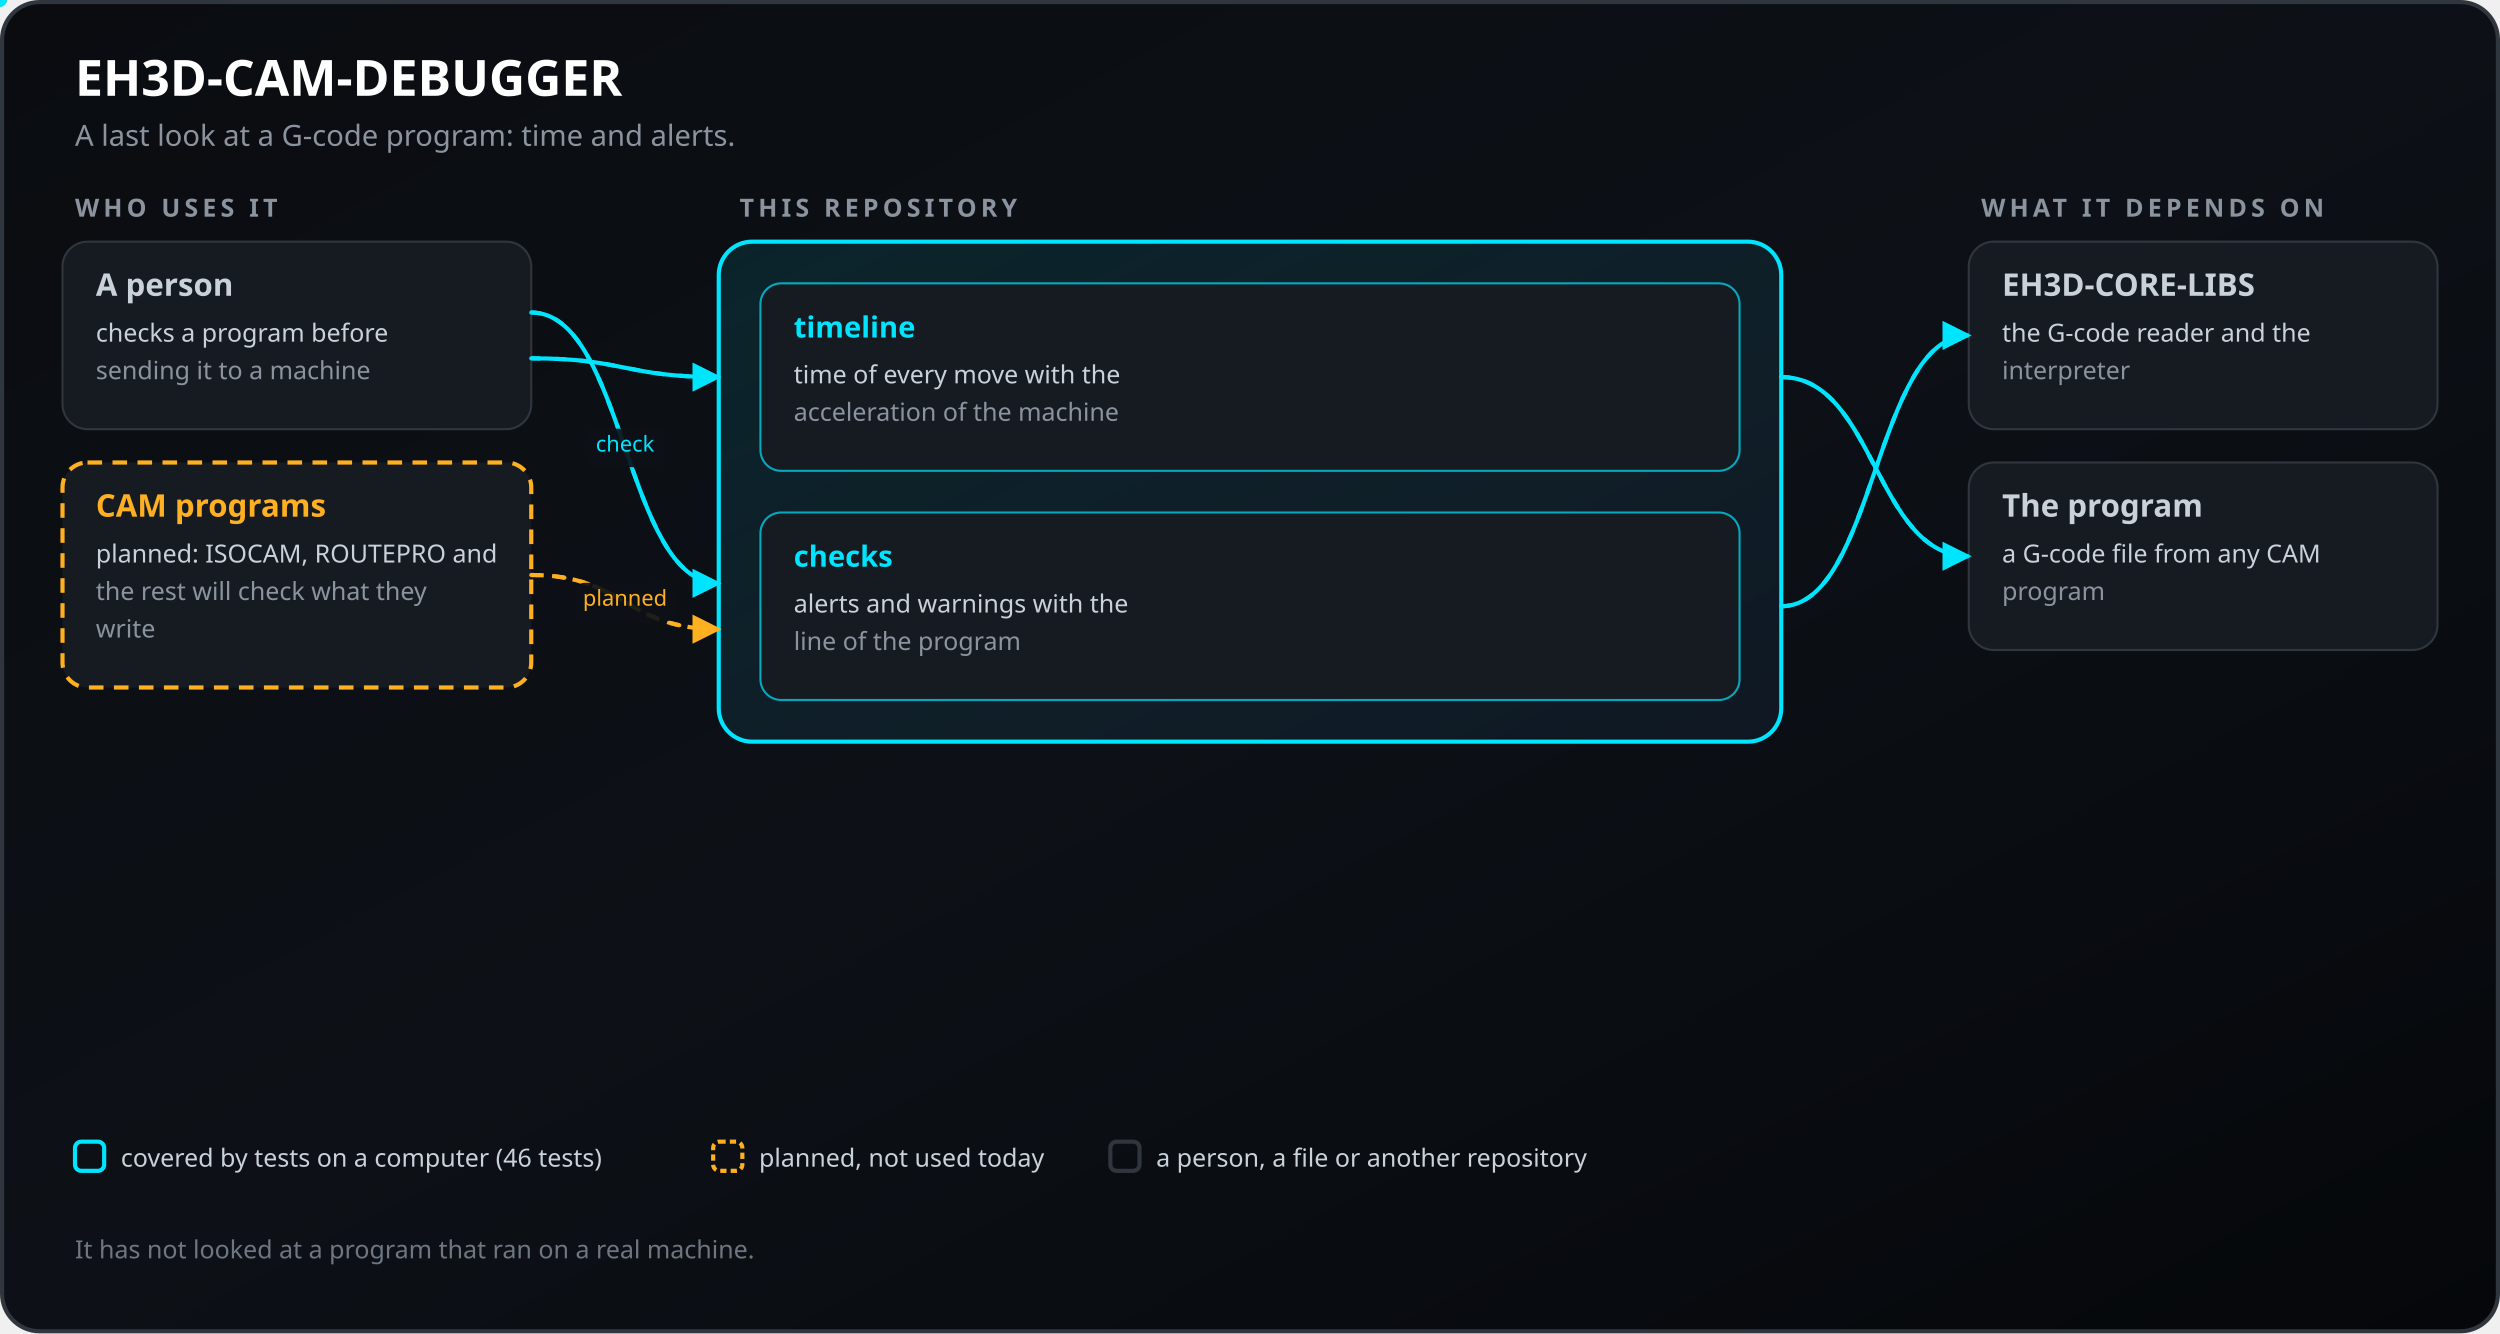
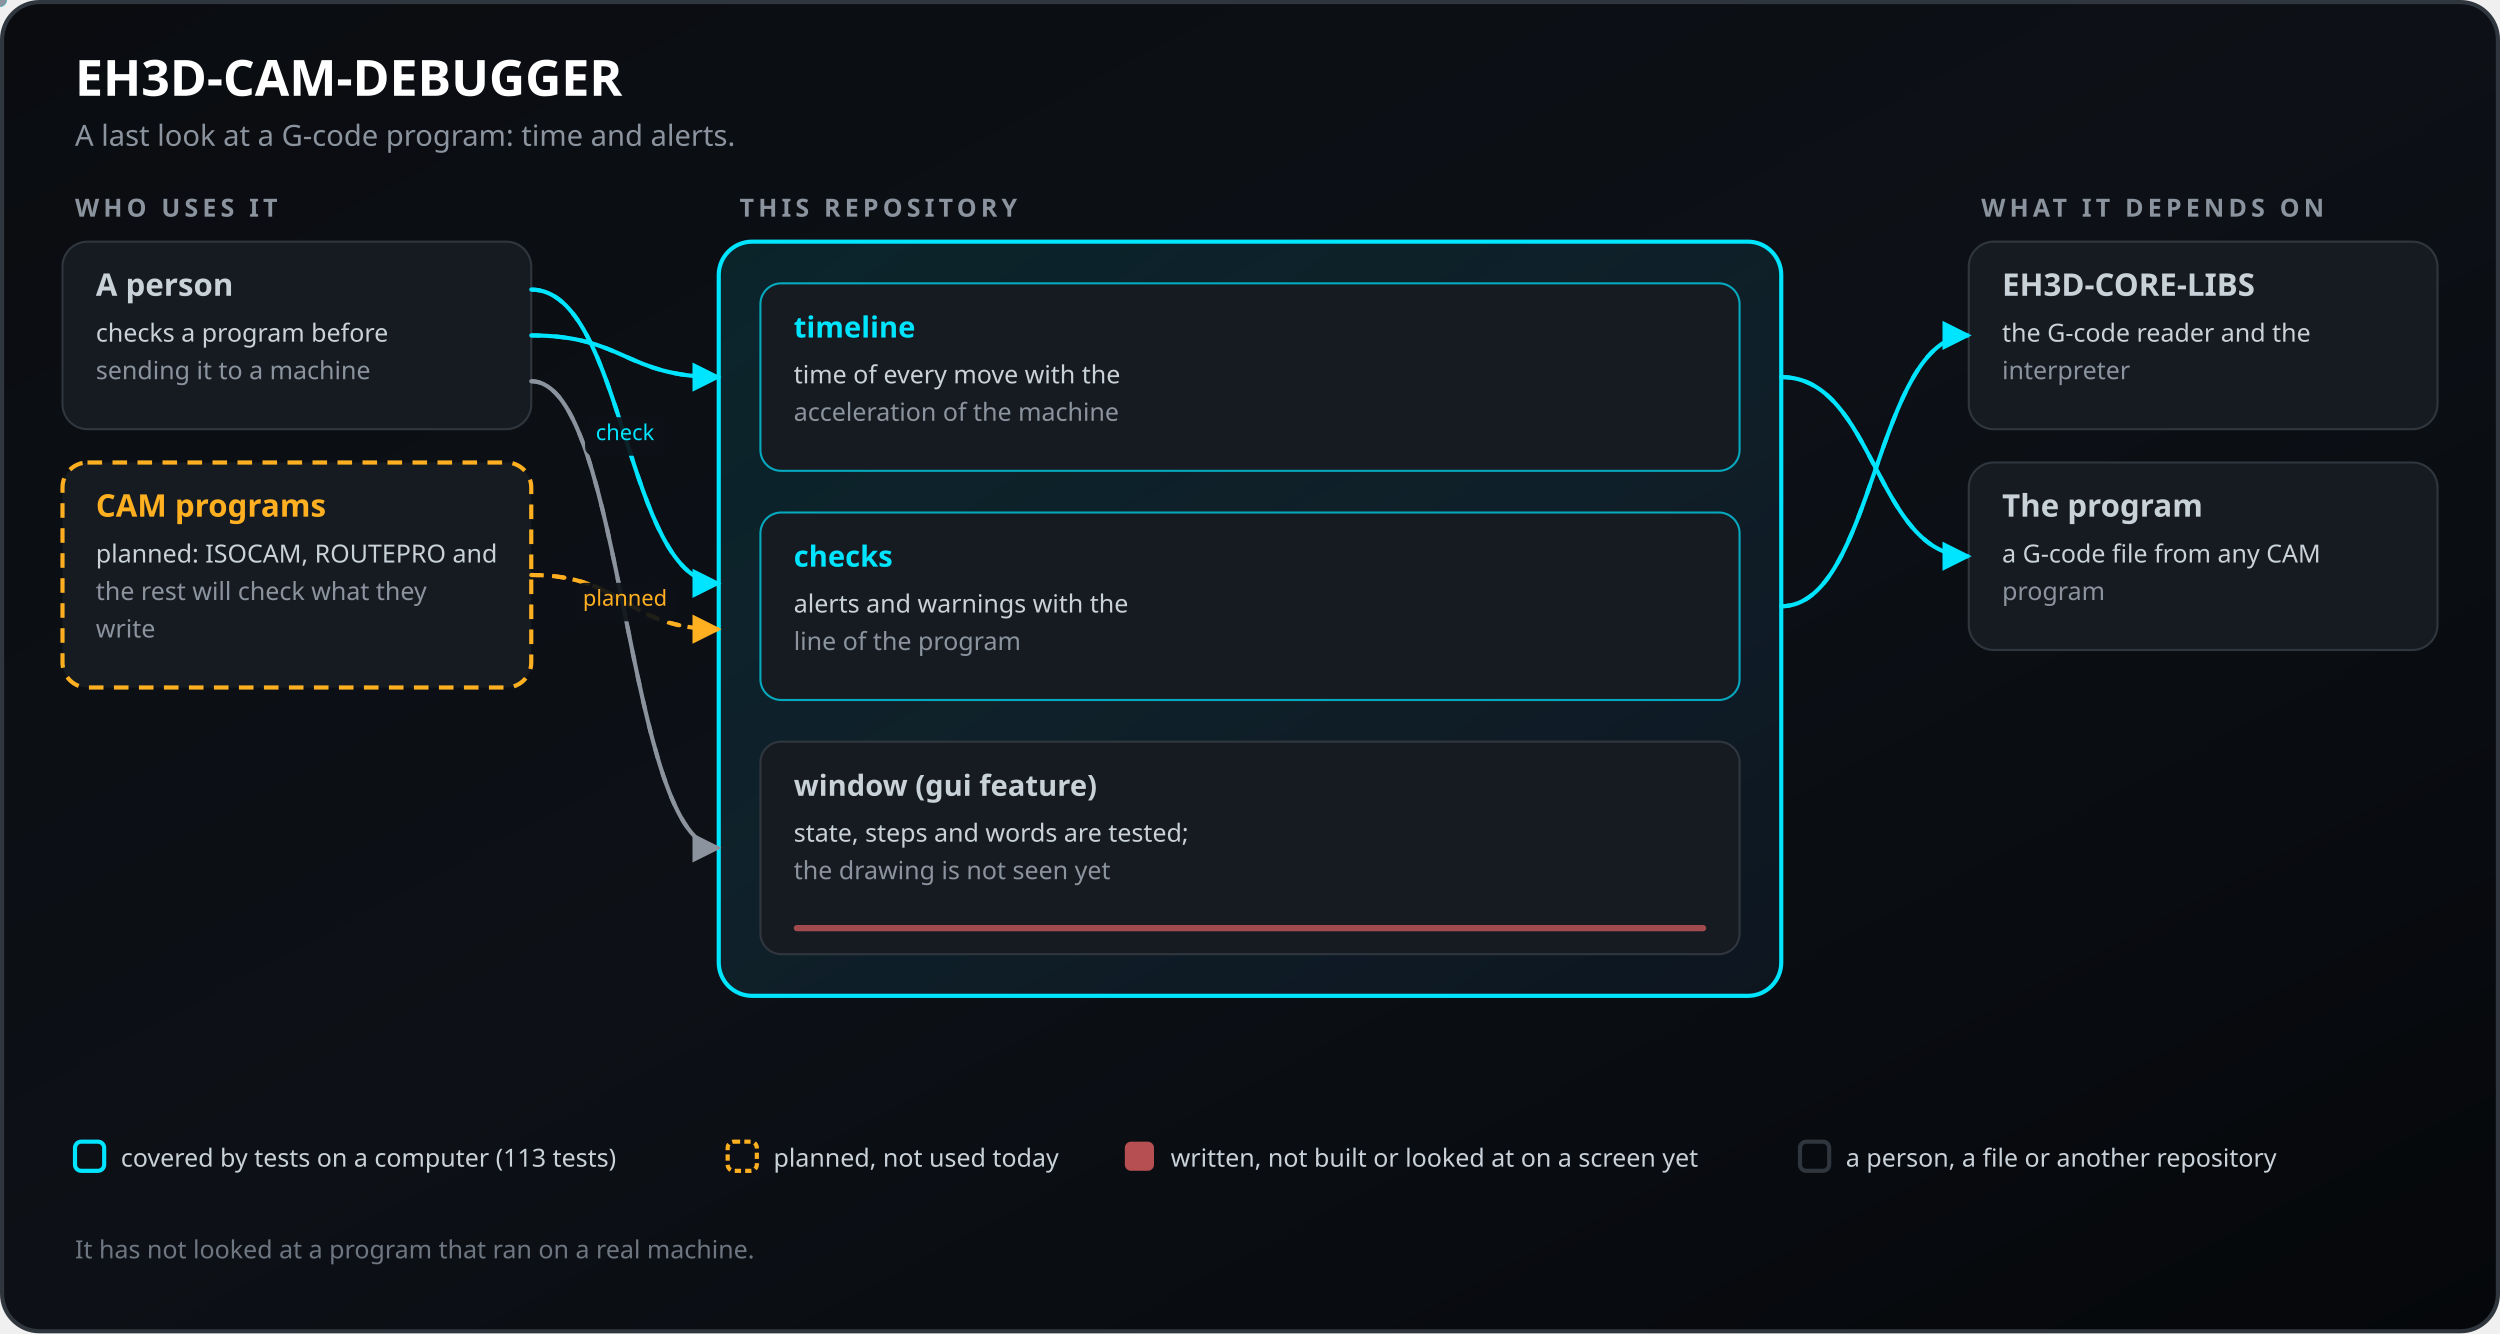
<svg xmlns="http://www.w3.org/2000/svg" viewBox="0 0 1200 640" width="1200" height="640" role="img" aria-labelledby="t d" font-family="'Segoe UI','Noto Sans','Noto Sans CJK SC','Microsoft YaHei','Yu Gothic','Helvetica Neue',Helvetica,Arial,sans-serif">
  <defs>
    <linearGradient id="bg" x1="0" y1="0" x2="1" y2="1">
      <stop offset="0" stop-color="#0A0C10" />
      <stop offset="0.5" stop-color="#0D1117" />
      <stop offset="1" stop-color="#05070A" />
    </linearGradient>
    <linearGradient id="card" x1="0" y1="0" x2="1" y2="1">
      <stop offset="0" stop-color="#121821" />
      <stop offset="1" stop-color="#0B0F15" />
    </linearGradient>
    <linearGradient id="line" x1="0" y1="0" x2="1" y2="0">
      <stop offset="0" stop-color="#00E5FF" />
      <stop offset="1" stop-color="#FF0055" />
    </linearGradient>
    <filter id="glow" x="-50%" y="-50%" width="200%" height="200%">
      <feGaussianBlur stdDeviation="3" result="b" />
      <feMerge>
        <feMergeNode in="b" />
        <feMergeNode in="SourceGraphic" />
      </feMerge>
    </filter>
    <linearGradient id="svc" x1="0" y1="0" x2="1" y2="1">
      <stop offset="0" stop-color="#00E5FF" stop-opacity="0.10" />
      <stop offset="1" stop-color="#4DA3FF" stop-opacity="0.06" />
    </linearGradient>
    <marker id="m00E5FF" viewBox="0 0 10 10" refX="9" refY="5" markerWidth="7" markerHeight="7" orient="auto-start-reverse">
      <path d="M0 0L10 5L0 10z" fill="#00E5FF" />
    </marker>
+     <marker id="mC9D1D9" viewBox="0 0 10 10" refX="9" refY="5" markerWidth="7" markerHeight="7" orient="auto-start-reverse">
+       <path d="M0 0L10 5L0 10z" fill="#C9D1D9" />
+     </marker>
    <marker id="mFFB020" viewBox="0 0 10 10" refX="9" refY="5" markerWidth="7" markerHeight="7" orient="auto-start-reverse">
      <path d="M0 0L10 5L0 10z" fill="#FFB020" />
    </marker>
    <marker id="m30363D" viewBox="0 0 10 10" refX="9" refY="5" markerWidth="7" markerHeight="7" orient="auto-start-reverse">
      <path d="M0 0L10 5L0 10z" fill="#8B949E" />
    </marker>
  </defs>
  <rect x="1" y="1" width="1198" height="638" rx="18" fill="url(#bg)" stroke="#30363D" stroke-width="2" />
  <text x="36" y="46" font-family="'Segoe UI','Noto Sans','Noto Sans CJK SC','Microsoft YaHei','Yu Gothic','Helvetica Neue',Helvetica,Arial,sans-serif" font-size="24" font-weight="700" fill="#FFFFFF" text-anchor="start">EH3D-CAM-DEBUGGER</text>
  <text x="36" y="70" font-family="'Segoe UI','Noto Sans','Noto Sans CJK SC','Microsoft YaHei','Yu Gothic','Helvetica Neue',Helvetica,Arial,sans-serif" font-size="14" font-weight="400" fill="#8B949E" text-anchor="start">A last look at a G-code program: time and alerts.</text>
  <text x="36" y="104" font-family="'Segoe UI','Noto Sans','Noto Sans CJK SC','Microsoft YaHei','Yu Gothic','Helvetica Neue',Helvetica,Arial,sans-serif" font-size="12" font-weight="700" fill="#8B949E" text-anchor="start" letter-spacing="2">WHO USES IT</text>
  <text x="355" y="104" font-family="'Segoe UI','Noto Sans','Noto Sans CJK SC','Microsoft YaHei','Yu Gothic','Helvetica Neue',Helvetica,Arial,sans-serif" font-size="12" font-weight="700" fill="#8B949E" text-anchor="start" letter-spacing="2">THIS REPOSITORY</text>
  <text x="951" y="104" font-family="'Segoe UI','Noto Sans','Noto Sans CJK SC','Microsoft YaHei','Yu Gothic','Helvetica Neue',Helvetica,Arial,sans-serif" font-size="12" font-weight="700" fill="#8B949E" text-anchor="start" letter-spacing="2">WHAT IT DEPENDS ON</text>
-   <rect x="345" y="116" width="510" height="240" rx="16" fill="url(#svc)" stroke="#00E5FF" stroke-width="2">
+   <rect x="345" y="116" width="510" height="362" rx="16" fill="url(#svc)" stroke="#00E5FF" stroke-width="2">
    <animate attributeName="stroke-opacity" values="0.55;1;0.55" dur="4s" repeatCount="indefinite" />
  </rect>
  <rect x="30" y="116" width="225" height="90" rx="12" fill="#161B22" stroke="#30363D" stroke-width="1" />
  <text x="46" y="142" font-family="'Segoe UI','Noto Sans','Noto Sans CJK SC','Microsoft YaHei','Yu Gothic','Helvetica Neue',Helvetica,Arial,sans-serif" font-size="15" font-weight="700" fill="#C9D1D9" text-anchor="start">A person</text>
  <text x="46" y="164" font-family="'Segoe UI','Noto Sans','Noto Sans CJK SC','Microsoft YaHei','Yu Gothic','Helvetica Neue',Helvetica,Arial,sans-serif" font-size="12" font-weight="400" fill="#C9D1D9" text-anchor="start">checks a program before</text>
  <text x="46" y="182" font-family="'Segoe UI','Noto Sans','Noto Sans CJK SC','Microsoft YaHei','Yu Gothic','Helvetica Neue',Helvetica,Arial,sans-serif" font-size="12" font-weight="400" fill="#8B949E" text-anchor="start">sending it to a machine</text>
  <rect x="30" y="222" width="225" height="108" rx="12" fill="#161B22" stroke="#FFB020" stroke-width="2" stroke-dasharray="7 5">
    <animate attributeName="stroke-dashoffset" from="0" to="-24" dur="3s" repeatCount="indefinite" />
  </rect>
  <text x="46" y="248" font-family="'Segoe UI','Noto Sans','Noto Sans CJK SC','Microsoft YaHei','Yu Gothic','Helvetica Neue',Helvetica,Arial,sans-serif" font-size="15" font-weight="700" fill="#FFB020" text-anchor="start">CAM programs</text>
  <text x="46" y="270" font-family="'Segoe UI','Noto Sans','Noto Sans CJK SC','Microsoft YaHei','Yu Gothic','Helvetica Neue',Helvetica,Arial,sans-serif" font-size="12" font-weight="400" fill="#C9D1D9" text-anchor="start">planned: ISOCAM, ROUTEPRO and</text>
  <text x="46" y="288" font-family="'Segoe UI','Noto Sans','Noto Sans CJK SC','Microsoft YaHei','Yu Gothic','Helvetica Neue',Helvetica,Arial,sans-serif" font-size="12" font-weight="400" fill="#8B949E" text-anchor="start">the rest will check what they</text>
  <text x="46" y="306" font-family="'Segoe UI','Noto Sans','Noto Sans CJK SC','Microsoft YaHei','Yu Gothic','Helvetica Neue',Helvetica,Arial,sans-serif" font-size="12" font-weight="400" fill="#8B949E" text-anchor="start">write</text>
  <rect x="365" y="136" width="470" height="90" rx="10" fill="#161B22" stroke="#00E5FF" stroke-width="1" stroke-opacity="0.7">
    <animate attributeName="stroke-opacity" values="0.45;1;0.45;0.45" keyTimes="0;0.08;0.2;1" dur="6s" begin="0s" repeatCount="indefinite" />
    <animate attributeName="stroke-width" values="1;2.4;1;1" keyTimes="0;0.08;0.2;1" dur="6s" begin="0s" repeatCount="indefinite" />
  </rect>
  <text x="381" y="162" font-family="'Segoe UI','Noto Sans','Noto Sans CJK SC','Microsoft YaHei','Yu Gothic','Helvetica Neue',Helvetica,Arial,sans-serif" font-size="14" font-weight="700" fill="#00E5FF" text-anchor="start">timeline</text>
  <text x="381" y="184" font-family="'Segoe UI','Noto Sans','Noto Sans CJK SC','Microsoft YaHei','Yu Gothic','Helvetica Neue',Helvetica,Arial,sans-serif" font-size="12" font-weight="400" fill="#C9D1D9" text-anchor="start">time of every move with the</text>
  <text x="381" y="202" font-family="'Segoe UI','Noto Sans','Noto Sans CJK SC','Microsoft YaHei','Yu Gothic','Helvetica Neue',Helvetica,Arial,sans-serif" font-size="12" font-weight="400" fill="#8B949E" text-anchor="start">acceleration of the machine</text>
  <rect x="365" y="246" width="470" height="90" rx="10" fill="#161B22" stroke="#00E5FF" stroke-width="1" stroke-opacity="0.7">
    <animate attributeName="stroke-opacity" values="0.45;1;0.45;0.45" keyTimes="0;0.08;0.2;1" dur="6s" begin="1s" repeatCount="indefinite" />
    <animate attributeName="stroke-width" values="1;2.4;1;1" keyTimes="0;0.08;0.2;1" dur="6s" begin="1s" repeatCount="indefinite" />
  </rect>
  <text x="381" y="272" font-family="'Segoe UI','Noto Sans','Noto Sans CJK SC','Microsoft YaHei','Yu Gothic','Helvetica Neue',Helvetica,Arial,sans-serif" font-size="14" font-weight="700" fill="#00E5FF" text-anchor="start">checks</text>
  <text x="381" y="294" font-family="'Segoe UI','Noto Sans','Noto Sans CJK SC','Microsoft YaHei','Yu Gothic','Helvetica Neue',Helvetica,Arial,sans-serif" font-size="12" font-weight="400" fill="#C9D1D9" text-anchor="start">alerts and warnings with the</text>
  <text x="381" y="312" font-family="'Segoe UI','Noto Sans','Noto Sans CJK SC','Microsoft YaHei','Yu Gothic','Helvetica Neue',Helvetica,Arial,sans-serif" font-size="12" font-weight="400" fill="#8B949E" text-anchor="start">line of the program</text>
+   <rect x="365" y="356" width="470" height="102" rx="10" fill="#161B22" stroke="#30363D" stroke-width="1">
+     <animate attributeName="stroke-opacity" values="0.45;1;0.45;0.45" keyTimes="0;0.08;0.2;1" dur="6s" begin="2s" repeatCount="indefinite" />
+     <animate attributeName="stroke-width" values="1;2.4;1;1" keyTimes="0;0.08;0.2;1" dur="6s" begin="2s" repeatCount="indefinite" />
+   </rect>
+   <text x="381" y="382" font-family="'Segoe UI','Noto Sans','Noto Sans CJK SC','Microsoft YaHei','Yu Gothic','Helvetica Neue',Helvetica,Arial,sans-serif" font-size="14" font-weight="700" fill="#C9D1D9" text-anchor="start">window (gui feature)</text>
+   <text x="381" y="404" font-family="'Segoe UI','Noto Sans','Noto Sans CJK SC','Microsoft YaHei','Yu Gothic','Helvetica Neue',Helvetica,Arial,sans-serif" font-size="12" font-weight="400" fill="#C9D1D9" text-anchor="start">state, steps and words are tested;</text>
+   <text x="381" y="422" font-family="'Segoe UI','Noto Sans','Noto Sans CJK SC','Microsoft YaHei','Yu Gothic','Helvetica Neue',Helvetica,Arial,sans-serif" font-size="12" font-weight="400" fill="#8B949E" text-anchor="start">the drawing is not seen yet</text>
+   <rect x="381" y="444" width="438" height="3" rx="1.5" fill="#FF6B6B" opacity="0.6">
+     <animate attributeName="opacity" values="0.25;0.85;0.25" dur="2.8s" repeatCount="indefinite" />
+   </rect>
  <rect x="945" y="116" width="225" height="90" rx="12" fill="#161B22" stroke="#30363D" stroke-width="1" />
  <text x="961" y="142" font-family="'Segoe UI','Noto Sans','Noto Sans CJK SC','Microsoft YaHei','Yu Gothic','Helvetica Neue',Helvetica,Arial,sans-serif" font-size="15" font-weight="700" fill="#C9D1D9" text-anchor="start">EH3D-CORE-LIBS</text>
  <text x="961" y="164" font-family="'Segoe UI','Noto Sans','Noto Sans CJK SC','Microsoft YaHei','Yu Gothic','Helvetica Neue',Helvetica,Arial,sans-serif" font-size="12" font-weight="400" fill="#C9D1D9" text-anchor="start">the G-code reader and the</text>
  <text x="961" y="182" font-family="'Segoe UI','Noto Sans','Noto Sans CJK SC','Microsoft YaHei','Yu Gothic','Helvetica Neue',Helvetica,Arial,sans-serif" font-size="12" font-weight="400" fill="#8B949E" text-anchor="start">interpreter</text>
  <rect x="945" y="222" width="225" height="90" rx="12" fill="#161B22" stroke="#30363D" stroke-width="1" />
  <text x="961" y="248" font-family="'Segoe UI','Noto Sans','Noto Sans CJK SC','Microsoft YaHei','Yu Gothic','Helvetica Neue',Helvetica,Arial,sans-serif" font-size="15" font-weight="700" fill="#C9D1D9" text-anchor="start">The program</text>
  <text x="961" y="270" font-family="'Segoe UI','Noto Sans','Noto Sans CJK SC','Microsoft YaHei','Yu Gothic','Helvetica Neue',Helvetica,Arial,sans-serif" font-size="12" font-weight="400" fill="#C9D1D9" text-anchor="start">a G-code file from any CAM</text>
  <text x="961" y="288" font-family="'Segoe UI','Noto Sans','Noto Sans CJK SC','Microsoft YaHei','Yu Gothic','Helvetica Neue',Helvetica,Arial,sans-serif" font-size="12" font-weight="400" fill="#8B949E" text-anchor="start">program</text>
-   <path id="p0" d="M255 150 C300 150 300 280 345 280" stroke="#00E5FF" stroke-width="2" fill="none" marker-end="url(#m00E5FF)" />
-   <path d="M255 150 C300 150 300 280 345 280" stroke="#00E5FF" stroke-width="2" fill="none" stroke-linecap="round" stroke-dasharray="4 8" opacity="0.95">
+   <path id="p0" d="M255 139 C300 139 300 280 345 280" stroke="#00E5FF" stroke-width="2" fill="none" marker-end="url(#m00E5FF)" />
+   <path d="M255 139 C300 139 300 280 345 280" stroke="#00E5FF" stroke-width="2" fill="none" stroke-linecap="round" stroke-dasharray="4 8" opacity="0.95">
    <animate attributeName="stroke-dashoffset" from="0" to="-24" dur="1.2s" repeatCount="indefinite" />
  </path>
  <circle r="3.2" fill="#00E5FF">
    <animateMotion dur="1.8s" begin="0.00s" repeatCount="indefinite">
      <mpath href="#p0" />
    </animateMotion>
    <animate attributeName="opacity" values="0;1;1;0" keyTimes="0;0.15;0.85;1" dur="1.8s" begin="0.00s" repeatCount="indefinite" />
  </circle>
-   <path id="p1" d="M255 172 C300 172 300 181 345 181" stroke="#00E5FF" stroke-width="2" fill="none" marker-end="url(#m00E5FF)" />
-   <path d="M255 172 C300 172 300 181 345 181" stroke="#00E5FF" stroke-width="2" fill="none" stroke-linecap="round" stroke-dasharray="4 8" opacity="0.95">
+   <path id="p1" d="M255 161 C300 161 300 181 345 181" stroke="#00E5FF" stroke-width="2" fill="none" marker-end="url(#m00E5FF)" />
+   <path d="M255 161 C300 161 300 181 345 181" stroke="#00E5FF" stroke-width="2" fill="none" stroke-linecap="round" stroke-dasharray="4 8" opacity="0.95">
    <animate attributeName="stroke-dashoffset" from="0" to="-24" dur="1.2s" repeatCount="indefinite" />
  </path>
  <circle r="3.2" fill="#00E5FF">
    <animateMotion dur="1.8s" begin="0.35s" repeatCount="indefinite">
      <mpath href="#p1" />
    </animateMotion>
    <animate attributeName="opacity" values="0;1;1;0" keyTimes="0;0.15;0.85;1" dur="1.8s" begin="0.35s" repeatCount="indefinite" />
  </circle>
  <path id="p2" d="M255 276 C300 276 300 302 345 302" stroke="#FFB020" stroke-width="2" fill="none" stroke-dasharray="6 4" marker-end="url(#mFFB020)" />
  <path d="M255 276 C300 276 300 302 345 302" stroke="#FFB020" stroke-width="2" fill="none" stroke-linecap="round" stroke-dasharray="4 8" opacity="0.95">
    <animate attributeName="stroke-dashoffset" from="0" to="-24" dur="1.2s" repeatCount="indefinite" />
  </path>
  <circle r="3.2" fill="#FFB020">
    <animateMotion dur="1.8s" begin="0.70s" repeatCount="indefinite">
      <mpath href="#p2" />
    </animateMotion>
    <animate attributeName="opacity" values="0;1;1;0" keyTimes="0;0.15;0.85;1" dur="1.8s" begin="0.70s" repeatCount="indefinite" />
  </circle>
  <path id="p3" d="M855 291 C900 291 900 161 945 161" stroke="#00E5FF" stroke-width="2" fill="none" marker-end="url(#m00E5FF)" />
  <path d="M855 291 C900 291 900 161 945 161" stroke="#00E5FF" stroke-width="2" fill="none" stroke-linecap="round" stroke-dasharray="4 8" opacity="0.95">
    <animate attributeName="stroke-dashoffset" from="0" to="-24" dur="1.2s" repeatCount="indefinite" />
  </path>
  <circle r="3.2" fill="#00E5FF">
    <animateMotion dur="1.8s" begin="1.05s" repeatCount="indefinite">
      <mpath href="#p3" />
    </animateMotion>
    <animate attributeName="opacity" values="0;1;1;0" keyTimes="0;0.15;0.85;1" dur="1.8s" begin="1.05s" repeatCount="indefinite" />
  </circle>
  <path id="p4" d="M855 181 C900 181 900 267 945 267" stroke="#00E5FF" stroke-width="2" fill="none" marker-end="url(#m00E5FF)" />
  <path d="M855 181 C900 181 900 267 945 267" stroke="#00E5FF" stroke-width="2" fill="none" stroke-linecap="round" stroke-dasharray="4 8" opacity="0.95">
    <animate attributeName="stroke-dashoffset" from="0" to="-24" dur="1.2s" repeatCount="indefinite" />
  </path>
  <circle r="3.2" fill="#00E5FF">
    <animateMotion dur="1.8s" begin="1.40s" repeatCount="indefinite">
      <mpath href="#p4" />
    </animateMotion>
    <animate attributeName="opacity" values="0;1;1;0" keyTimes="0;0.15;0.85;1" dur="1.8s" begin="1.40s" repeatCount="indefinite" />
  </circle>
-   <rect x="280.825" y="205.75" width="38.35" height="18.5" rx="4" fill="#0D1117" opacity="0.92" />
-   <text x="300" y="216.75" font-family="'Segoe UI','Noto Sans','Noto Sans CJK SC','Microsoft YaHei','Yu Gothic','Helvetica Neue',Helvetica,Arial,sans-serif" font-size="10.5" font-weight="400" fill="#00E5FF" text-anchor="middle">check</text>
+   <path id="p5" d="M255 183 C300 183 300 407 345 407" stroke="#8B949E" stroke-width="2" fill="none" marker-end="url(#m30363D)" />
+   <path d="M255 183 C300 183 300 407 345 407" stroke="#8B949E" stroke-width="2" fill="none" stroke-linecap="round" stroke-dasharray="4 8" opacity="0.95">
+     <animate attributeName="stroke-dashoffset" from="0" to="-24" dur="1.2s" repeatCount="indefinite" />
+   </path>
+   <circle r="3.2" fill="#8B949E">
+     <animateMotion dur="1.8s" begin="1.75s" repeatCount="indefinite">
+       <mpath href="#p5" />
+     </animateMotion>
+     <animate attributeName="opacity" values="0;1;1;0" keyTimes="0;0.15;0.85;1" dur="1.8s" begin="1.75s" repeatCount="indefinite" />
+   </circle>
+   <rect x="280.825" y="200.25" width="38.35" height="18.5" rx="4" fill="#0D1117" opacity="0.92" />
+   <text x="300" y="211.25" font-family="'Segoe UI','Noto Sans','Noto Sans CJK SC','Microsoft YaHei','Yu Gothic','Helvetica Neue',Helvetica,Arial,sans-serif" font-size="10.5" font-weight="400" fill="#00E5FF" text-anchor="middle">check</text>
  <rect x="276.415" y="279.75" width="47.17" height="18.5" rx="4" fill="#0D1117" opacity="0.92" />
  <text x="300" y="290.75" font-family="'Segoe UI','Noto Sans','Noto Sans CJK SC','Microsoft YaHei','Yu Gothic','Helvetica Neue',Helvetica,Arial,sans-serif" font-size="10.5" font-weight="400" fill="#FFB020" text-anchor="middle">planned</text>
  <rect x="36" y="548" width="14" height="14" rx="3" fill="none" stroke="#00E5FF" stroke-width="2" />
-   <text x="58" y="560" font-family="'Segoe UI','Noto Sans','Noto Sans CJK SC','Microsoft YaHei','Yu Gothic','Helvetica Neue',Helvetica,Arial,sans-serif" font-size="12" font-weight="400" fill="#C9D1D9" text-anchor="start">covered by tests on a computer (46 tests)</text>
-   <rect x="342.32" y="548" width="14" height="14" rx="3" fill="none" stroke="#FFB020" stroke-width="2" stroke-dasharray="3 2" />
-   <text x="364.32" y="560" font-family="'Segoe UI','Noto Sans','Noto Sans CJK SC','Microsoft YaHei','Yu Gothic','Helvetica Neue',Helvetica,Arial,sans-serif" font-size="12" font-weight="400" fill="#C9D1D9" text-anchor="start">planned, not used today</text>
-   <rect x="532.96" y="548" width="14" height="14" rx="3" fill="none" stroke="#30363D" stroke-width="2" />
-   <text x="554.96" y="560" font-family="'Segoe UI','Noto Sans','Noto Sans CJK SC','Microsoft YaHei','Yu Gothic','Helvetica Neue',Helvetica,Arial,sans-serif" font-size="12" font-weight="400" fill="#C9D1D9" text-anchor="start">a person, a file or another repository</text>
+   <text x="58" y="560" font-family="'Segoe UI','Noto Sans','Noto Sans CJK SC','Microsoft YaHei','Yu Gothic','Helvetica Neue',Helvetica,Arial,sans-serif" font-size="12" font-weight="400" fill="#C9D1D9" text-anchor="start">covered by tests on a computer (113 tests)</text>
+   <rect x="349.28" y="548" width="14" height="14" rx="3" fill="none" stroke="#FFB020" stroke-width="2" stroke-dasharray="3 2" />
+   <text x="371.28" y="560" font-family="'Segoe UI','Noto Sans','Noto Sans CJK SC','Microsoft YaHei','Yu Gothic','Helvetica Neue',Helvetica,Arial,sans-serif" font-size="12" font-weight="400" fill="#C9D1D9" text-anchor="start">planned, not used today</text>
+   <rect x="539.92" y="548" width="14" height="14" rx="3" fill="#FF6B6B" opacity="0.7" />
+   <text x="561.92" y="560" font-family="'Segoe UI','Noto Sans','Noto Sans CJK SC','Microsoft YaHei','Yu Gothic','Helvetica Neue',Helvetica,Arial,sans-serif" font-size="12" font-weight="400" fill="#C9D1D9" text-anchor="start">written, not built or looked at on a screen yet</text>
+   <rect x="864.0" y="548" width="14" height="14" rx="3" fill="none" stroke="#30363D" stroke-width="2" />
+   <text x="886" y="560" font-family="'Segoe UI','Noto Sans','Noto Sans CJK SC','Microsoft YaHei','Yu Gothic','Helvetica Neue',Helvetica,Arial,sans-serif" font-size="12" font-weight="400" fill="#C9D1D9" text-anchor="start">a person, a file or another repository</text>
  <text x="36" y="604" font-family="'Segoe UI','Noto Sans','Noto Sans CJK SC','Microsoft YaHei','Yu Gothic','Helvetica Neue',Helvetica,Arial,sans-serif" font-size="12" font-weight="400" fill="#6E7681" text-anchor="start">It has not looked at a program that ran on a real machine.</text>
</svg>
